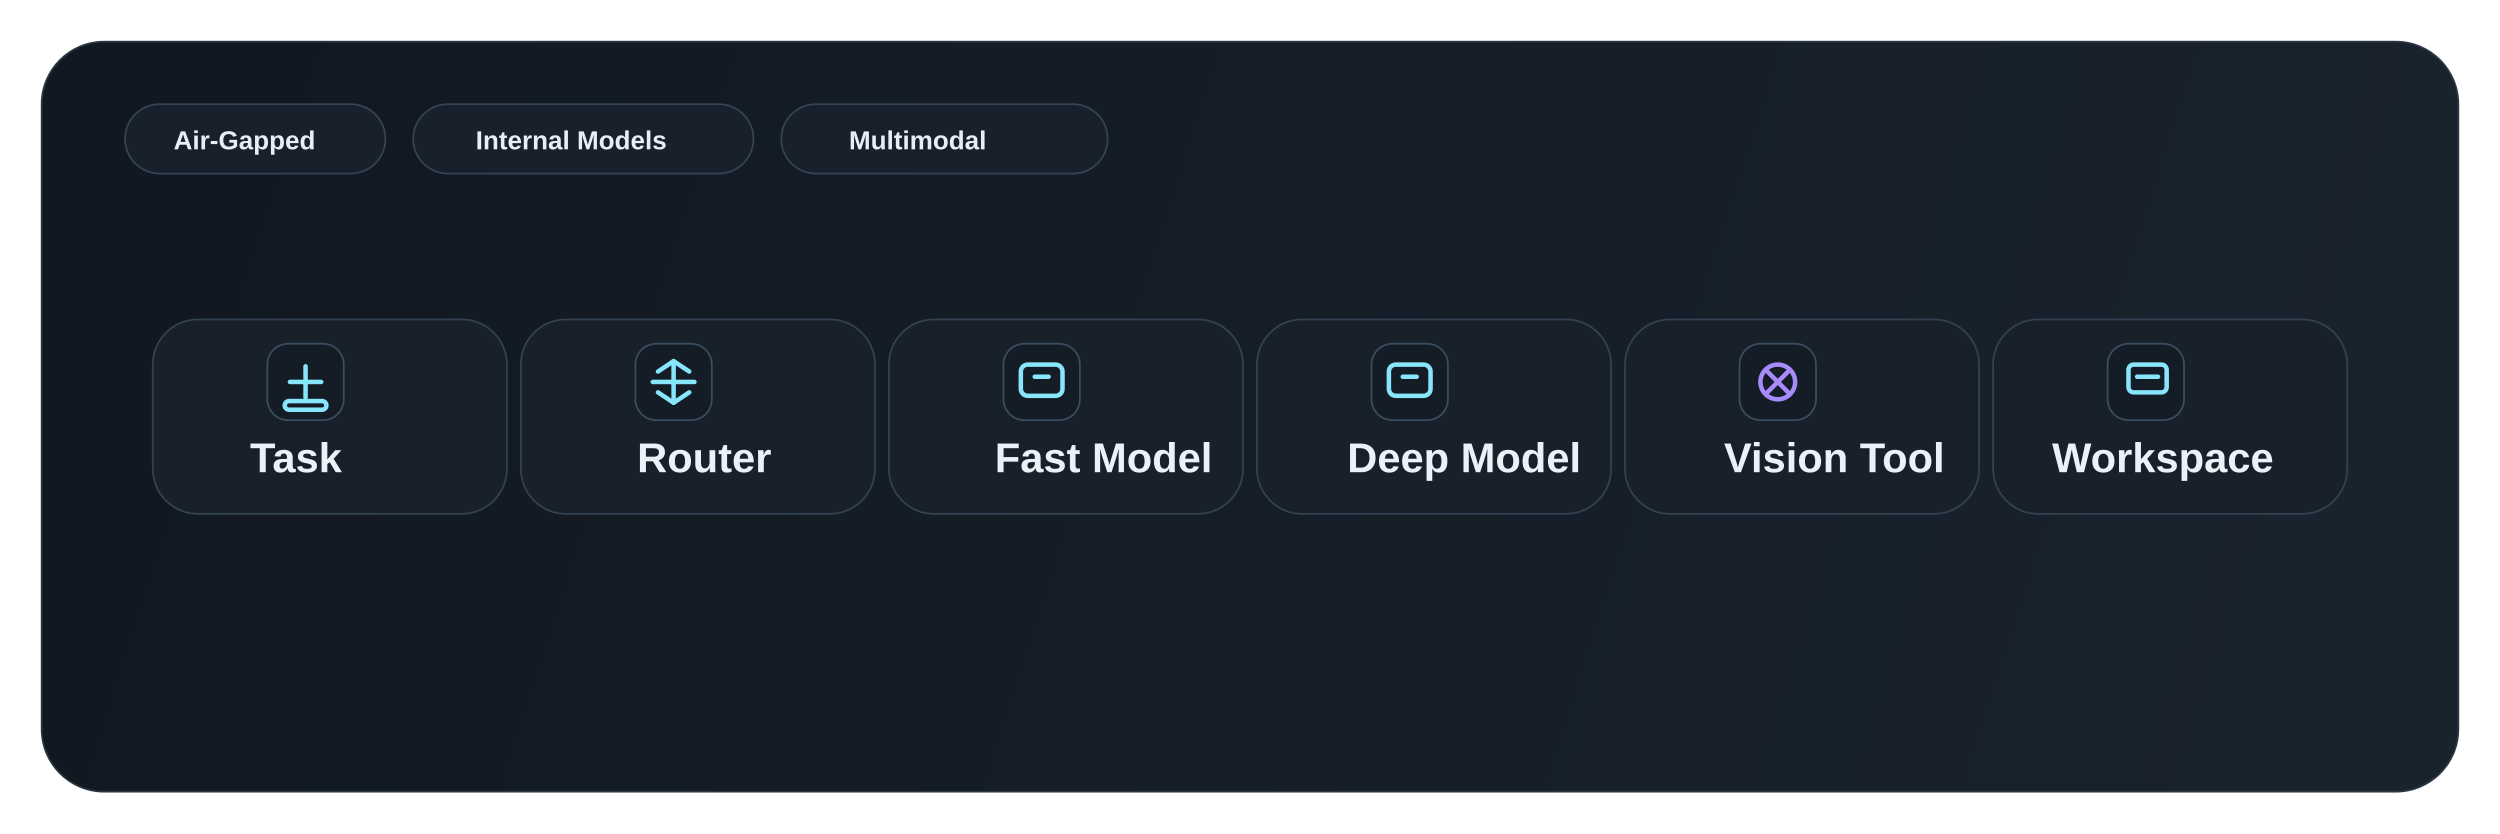
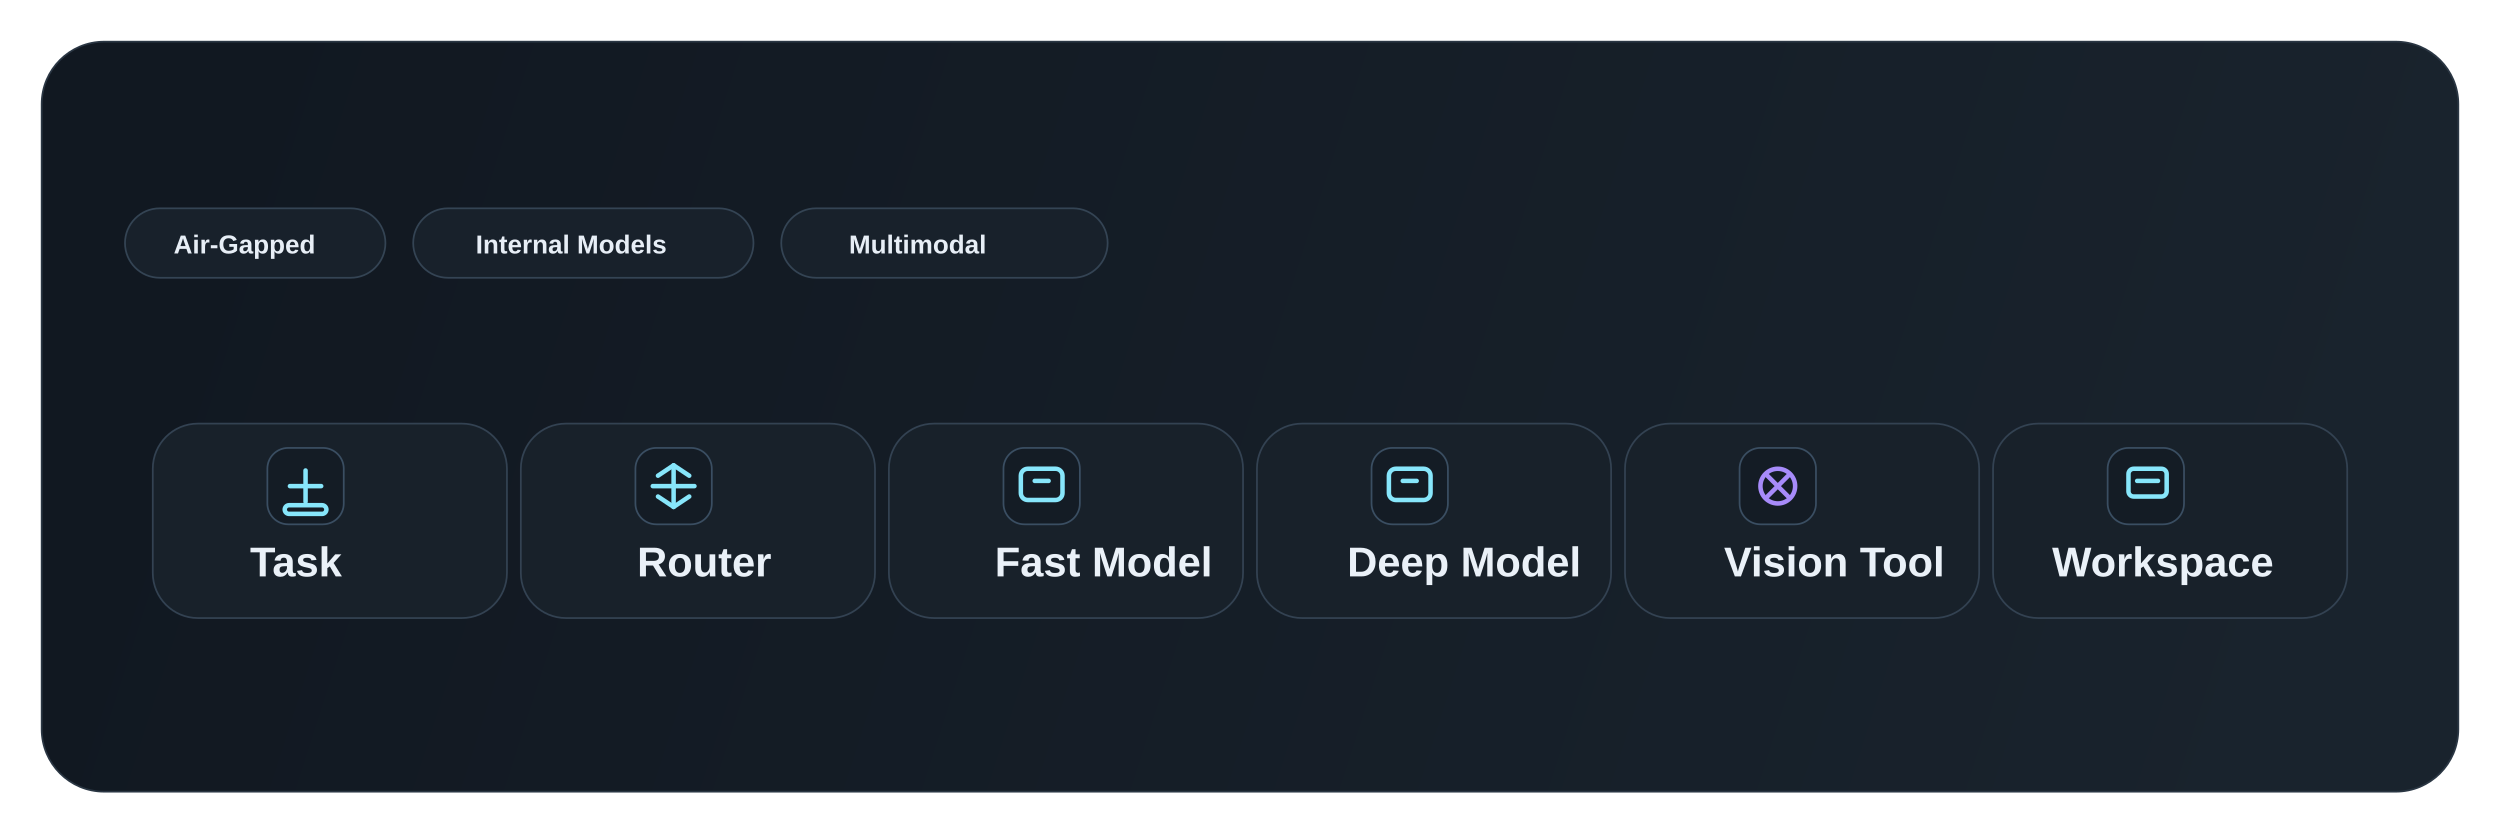
<svg xmlns="http://www.w3.org/2000/svg" width="1440" height="480" viewBox="0 0 1440 480" fill="none">
  <defs>
    <linearGradient id="bg" x1="120" y1="48" x2="1320" y2="432" gradientUnits="userSpaceOnUse">
      <stop stop-color="#111821" />
      <stop offset="1" stop-color="#19232D" />
    </linearGradient>
    <linearGradient id="node" x1="0" y1="0" x2="0" y2="120" gradientUnits="userSpaceOnUse">
      <stop stop-color="#1E2833" />
      <stop offset="1" stop-color="#18212A" />
    </linearGradient>
    <filter id="glow" x="-20%" y="-40%" width="140%" height="180%">
      <feGaussianBlur stdDeviation="10" result="blur" />
      <feMerge>
        <feMergeNode in="blur" />
        <feMergeNode in="SourceGraphic" />
      </feMerge>
    </filter>
  </defs>
  <rect x="24" y="24" width="1392" height="432" rx="36" fill="url(#bg)" />
  <rect x="24" y="24" width="1392" height="432" rx="36" stroke="#2A3643" />
-   <g font-family="Segoe UI, Arial, sans-serif">
-     <rect x="72" y="60" width="150" height="40" rx="20" fill="#18212B" stroke="#344454" />
-     <rect x="238" y="60" width="196" height="40" rx="20" fill="#18212B" stroke="#344454" />
-     <rect x="450" y="60" width="188" height="40" rx="20" fill="#18212B" stroke="#344454" />
-     <text x="100" y="86" fill="#E7EEF6" font-size="15" font-weight="600">Air-Gapped</text>
-     <text x="274" y="86" fill="#E7EEF6" font-size="15" font-weight="600">Internal Models</text>
-     <text x="489" y="86" fill="#E7EEF6" font-size="15" font-weight="600">Multimodal</text>
-   </g>
-   <g filter="url(#glow)" stroke="#5AD7F7" stroke-width="4" stroke-linecap="round">
-     <path d="M292 240H356" />
-     <path d="M504 240H568" />
-     <path d="M716 240H780" />
-     <path d="M928 240H992" />
-     <path d="M1140 240H1204" />
-   </g>
-   <g fill="#5AD7F7">
-     <path d="M356 240L343 232V248L356 240Z" />
-     <path d="M568 240L555 232V248L568 240Z" />
-     <path d="M780 240L767 232V248L780 240Z" />
-     <path d="M992 240L979 232V248L992 240Z" />
-     <path d="M1204 240L1191 232V248L1204 240Z" />
-   </g>
-   <g fill="url(#node)" stroke="#334252">
-     <rect x="88" y="184" width="204" height="112" rx="26" />
-     <rect x="300" y="184" width="204" height="112" rx="26" />
-     <rect x="512" y="184" width="204" height="112" rx="26" />
-     <rect x="724" y="184" width="204" height="112" rx="26" />
-     <rect x="936" y="184" width="204" height="112" rx="26" />
-     <rect x="1148" y="184" width="204" height="112" rx="26" />
-   </g>
-   <g fill="#141C25" stroke="#3A4E62">
-     <rect x="154" y="198" width="44" height="44" rx="12" />
-     <rect x="366" y="198" width="44" height="44" rx="12" />
-     <rect x="578" y="198" width="44" height="44" rx="12" />
-     <rect x="790" y="198" width="44" height="44" rx="12" />
-     <rect x="1002" y="198" width="44" height="44" rx="12" />
-     <rect x="1214" y="198" width="44" height="44" rx="12" />
-   </g>
-   <g fill="none" stroke="#87E6FB" stroke-width="2.6" stroke-linecap="round" stroke-linejoin="round">
-     <path d="M167 220H185" />
-     <path d="M176 211V229" />
-     <rect x="164" y="231" width="24" height="5" rx="2.5" />
-     <path d="M376 220H400" />
-     <path d="M388 208V232" />
-     <path d="M379 214L388 208L397 214" />
-     <path d="M379 226L388 232L397 226" />
-     <rect x="588" y="210" width="24" height="18" rx="4" />
-     <path d="M596 217H604" />
-     <rect x="800" y="210" width="24" height="18" rx="4" />
-     <path d="M808 217H816" />
-     <circle cx="1024" cy="220" r="10" stroke="#A78BFA" />
-     <path d="M1018 214L1030 226M1030 214L1018 226" stroke="#A78BFA" />
-     <rect x="1226" y="210" width="22" height="16" rx="3" />
-     <path d="M1231 217H1243" />
-   </g>
-   <g font-family="Segoe UI, Arial, sans-serif" fill="#EAF1F8" font-size="24" font-weight="700">
-     <text x="144" y="272">Task</text>
-     <text x="367" y="272">Router</text>
-     <text x="573" y="272">Fast Model</text>
-     <text x="776" y="272">Deep Model</text>
-     <text x="993" y="272">Vision Tool</text>
-     <text x="1182" y="272">Workspace</text>
+   <g transform="translate(0 60)">
+     <g font-family="Segoe UI, Arial, sans-serif">
+       <rect x="72" y="60" width="150" height="40" rx="20" fill="#18212B" stroke="#344454" />
+       <rect x="238" y="60" width="196" height="40" rx="20" fill="#18212B" stroke="#344454" />
+       <rect x="450" y="60" width="188" height="40" rx="20" fill="#18212B" stroke="#344454" />
+       <text x="100" y="86" fill="#E7EEF6" font-size="15" font-weight="600">Air-Gapped</text>
+       <text x="274" y="86" fill="#E7EEF6" font-size="15" font-weight="600">Internal Models</text>
+       <text x="489" y="86" fill="#E7EEF6" font-size="15" font-weight="600">Multimodal</text>
+     </g>
+     <g filter="url(#glow)" stroke="#5AD7F7" stroke-width="4" stroke-linecap="round">
+       <path d="M292 240H356" />
+       <path d="M504 240H568" />
+       <path d="M716 240H780" />
+       <path d="M928 240H992" />
+       <path d="M1140 240H1204" />
+     </g>
+     <g fill="#5AD7F7">
+       <path d="M356 240L343 232V248L356 240Z" />
+       <path d="M568 240L555 232V248L568 240Z" />
+       <path d="M780 240L767 232V248L780 240Z" />
+       <path d="M992 240L979 232V248L992 240Z" />
+       <path d="M1204 240L1191 232V248L1204 240Z" />
+     </g>
+     <g fill="url(#node)" stroke="#334252">
+       <rect x="88" y="184" width="204" height="112" rx="26" />
+       <rect x="300" y="184" width="204" height="112" rx="26" />
+       <rect x="512" y="184" width="204" height="112" rx="26" />
+       <rect x="724" y="184" width="204" height="112" rx="26" />
+       <rect x="936" y="184" width="204" height="112" rx="26" />
+       <rect x="1148" y="184" width="204" height="112" rx="26" />
+     </g>
+     <g fill="#141C25" stroke="#3A4E62">
+       <rect x="154" y="198" width="44" height="44" rx="12" />
+       <rect x="366" y="198" width="44" height="44" rx="12" />
+       <rect x="578" y="198" width="44" height="44" rx="12" />
+       <rect x="790" y="198" width="44" height="44" rx="12" />
+       <rect x="1002" y="198" width="44" height="44" rx="12" />
+       <rect x="1214" y="198" width="44" height="44" rx="12" />
+     </g>
+     <g fill="none" stroke="#87E6FB" stroke-width="2.6" stroke-linecap="round" stroke-linejoin="round">
+       <path d="M167 220H185" />
+       <path d="M176 211V229" />
+       <rect x="164" y="231" width="24" height="5" rx="2.5" />
+       <path d="M376 220H400" />
+       <path d="M388 208V232" />
+       <path d="M379 214L388 208L397 214" />
+       <path d="M379 226L388 232L397 226" />
+       <rect x="588" y="210" width="24" height="18" rx="4" />
+       <path d="M596 217H604" />
+       <rect x="800" y="210" width="24" height="18" rx="4" />
+       <path d="M808 217H816" />
+       <circle cx="1024" cy="220" r="10" stroke="#A78BFA" />
+       <path d="M1018 214L1030 226M1030 214L1018 226" stroke="#A78BFA" />
+       <rect x="1226" y="210" width="22" height="16" rx="3" />
+       <path d="M1231 217H1243" />
+     </g>
+     <g font-family="Segoe UI, Arial, sans-serif" fill="#EAF1F8" font-size="24" font-weight="700">
+       <text x="144" y="272">Task</text>
+       <text x="367" y="272">Router</text>
+       <text x="573" y="272">Fast Model</text>
+       <text x="776" y="272">Deep Model</text>
+       <text x="993" y="272">Vision Tool</text>
+       <text x="1182" y="272">Workspace</text>
+     </g>
  </g>
</svg>
